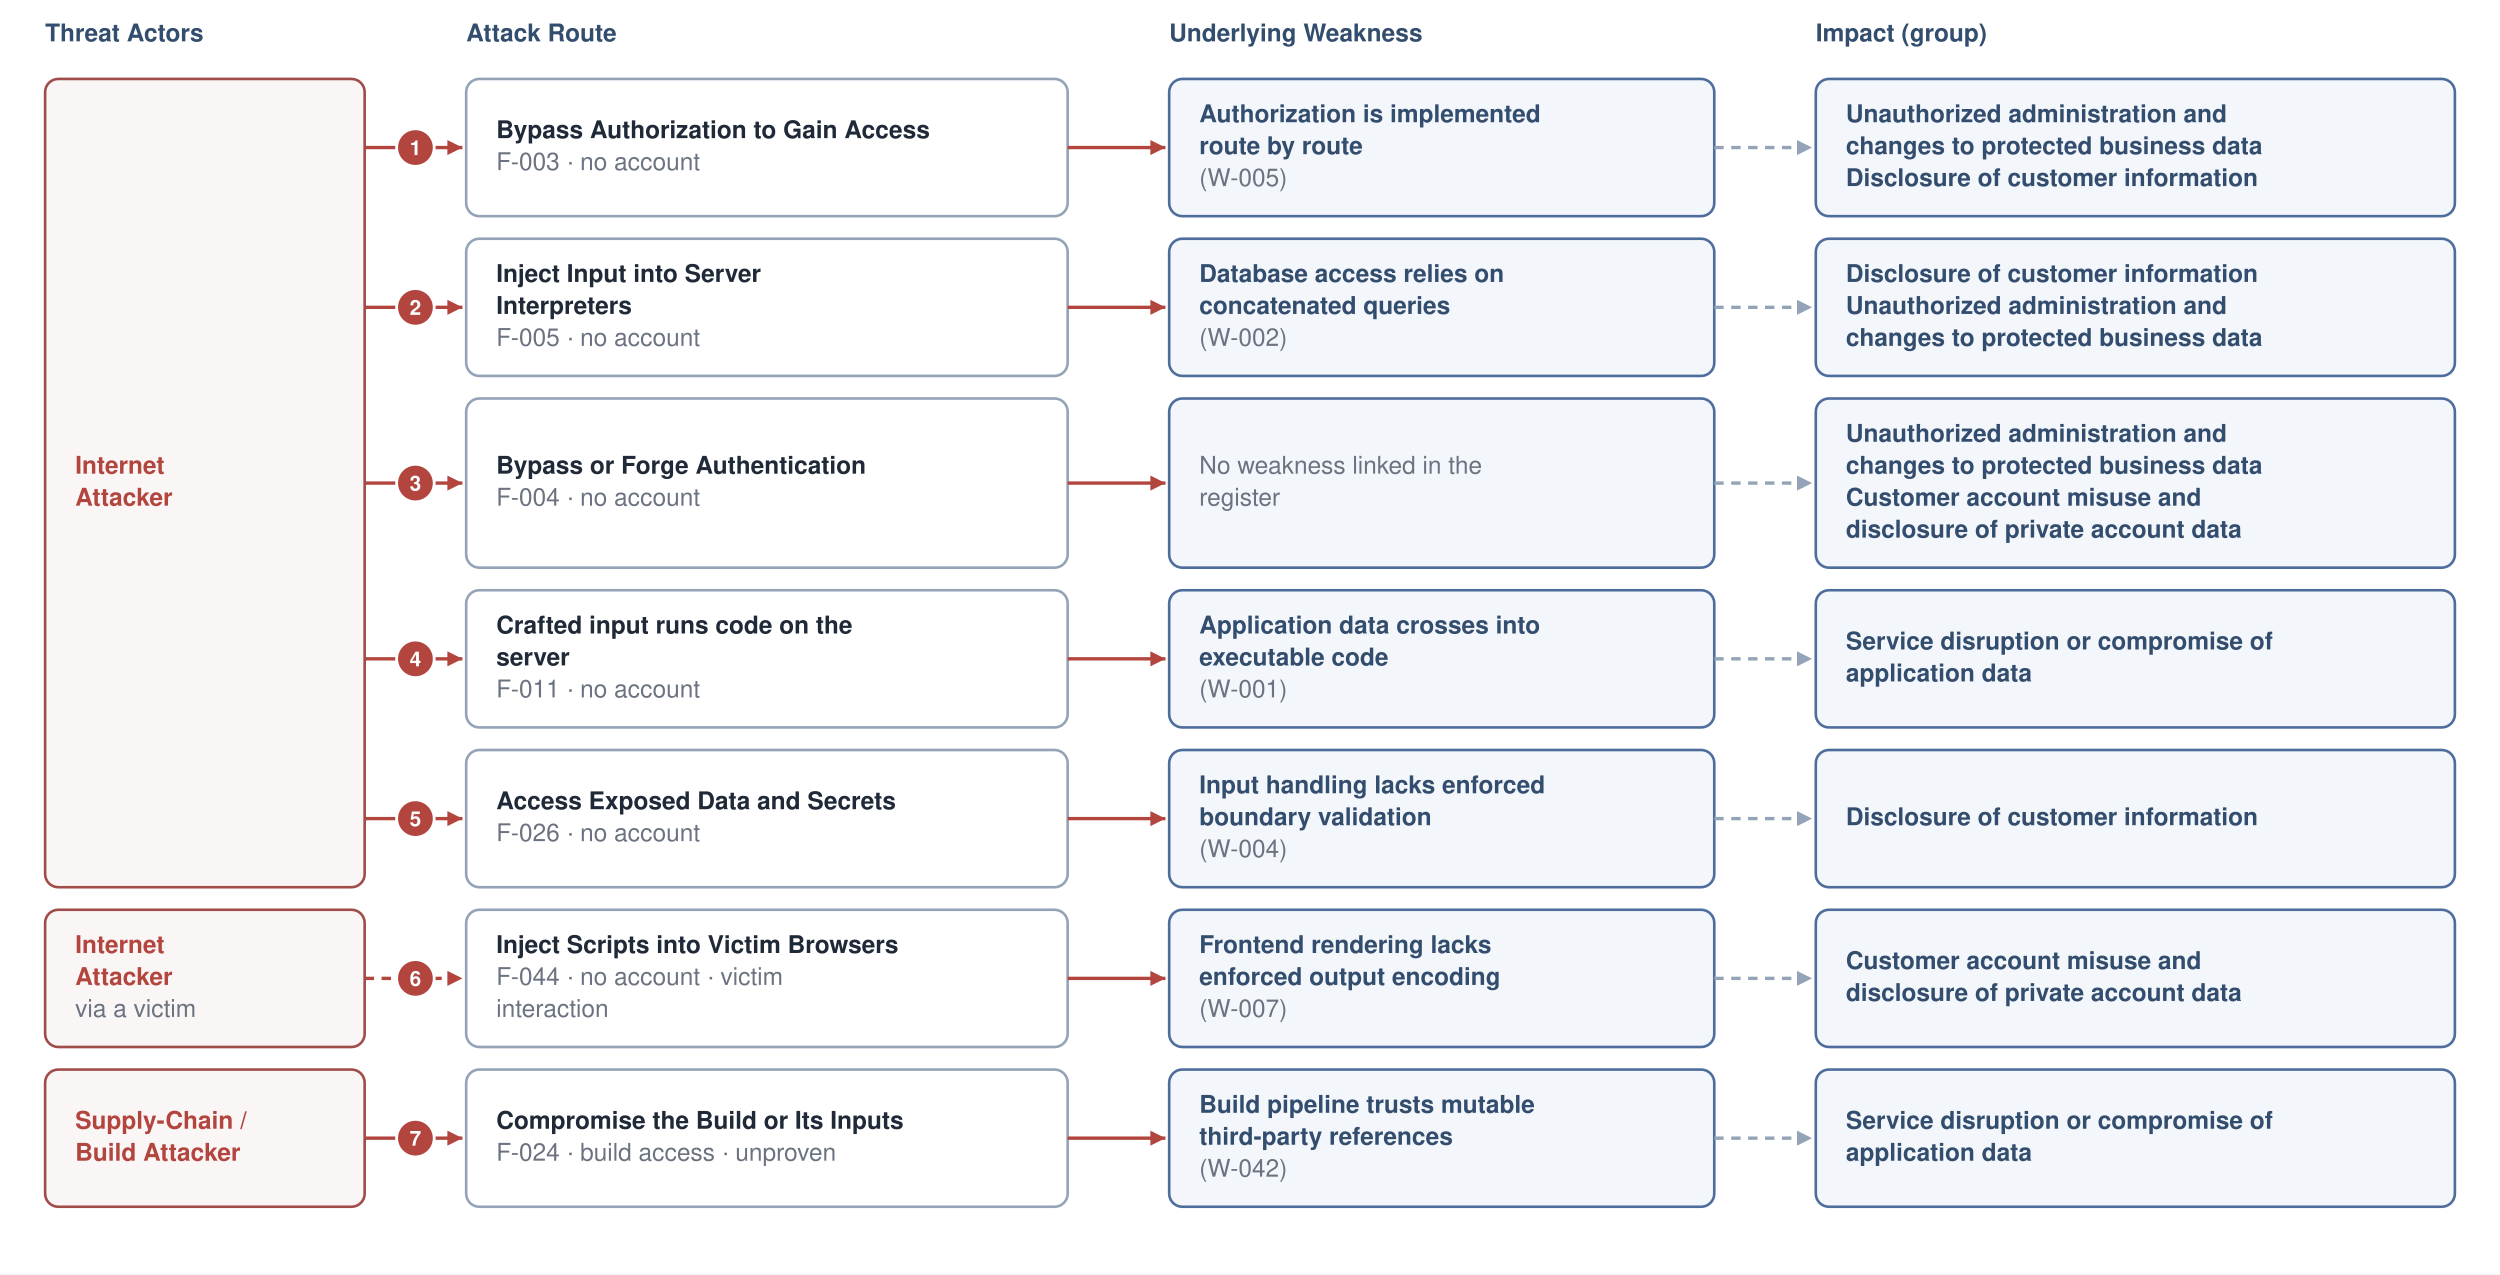
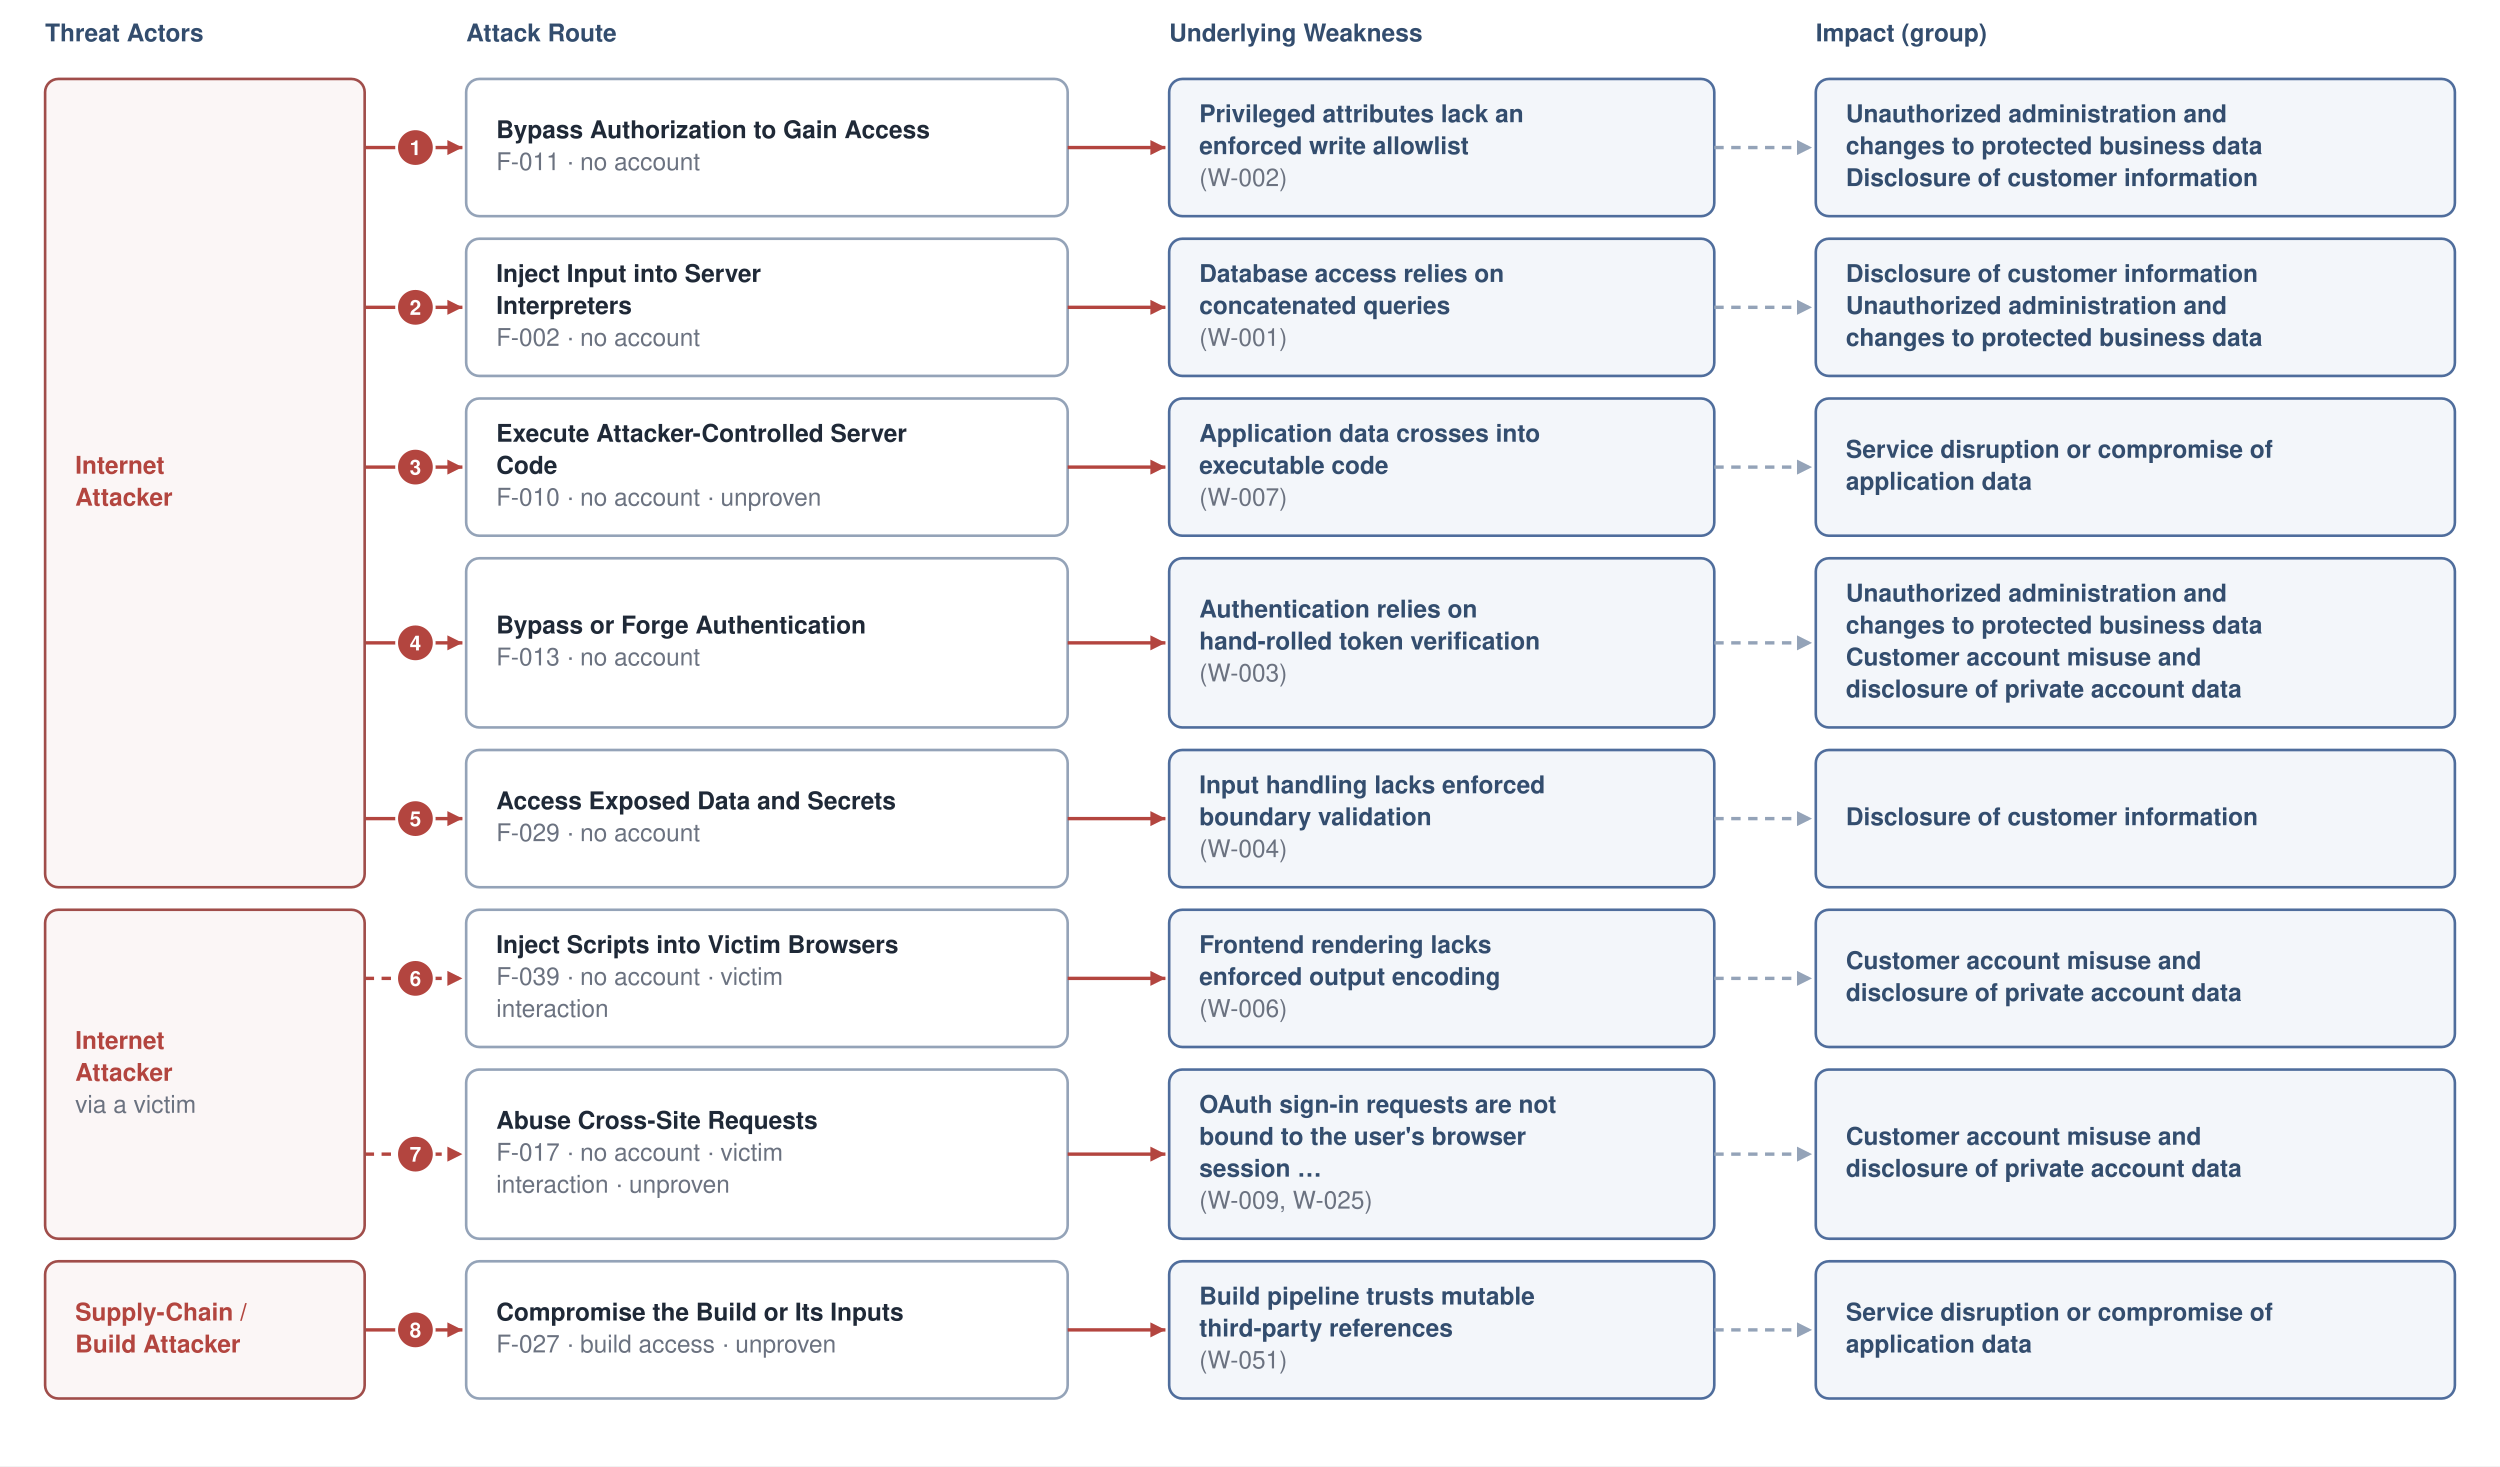
- <svg xmlns="http://www.w3.org/2000/svg" width="1330" height="678" viewBox="0 0 1330 678" font-family="Helvetica, Arial, sans-serif" data-figure2-version="2" data-glyphs="1 2 3 4 5 6 7" role="img" aria-labelledby="f2-title">
-   <rect width="1330" height="678" fill="#ffffff" />
+ <svg xmlns="http://www.w3.org/2000/svg" width="1330" height="780" viewBox="0 0 1330 780" font-family="Helvetica, Arial, sans-serif" data-figure2-version="2" data-glyphs="1 2 3 4 5 6 7 8" role="img" aria-labelledby="f2-title">
+   <rect width="1330" height="780" fill="#ffffff" />
  <defs>
    <marker id="f2-attack" viewBox="0 0 10 10" refX="10" refY="5" markerWidth="8" markerHeight="8" markerUnits="userSpaceOnUse" orient="auto">
      <path d="M0 0 L10 5 L0 10 z" fill="#b3453f" />
    </marker>
    <marker id="f2-consequence" viewBox="0 0 10 10" refX="10" refY="5" markerWidth="8" markerHeight="8" markerUnits="userSpaceOnUse" orient="auto">
      <path d="M0 0 L10 5 L0 10 z" fill="#94a3b8" />
    </marker>
  </defs>
  <text x="24" y="22" font-size="13" fill="#334d6e" font-weight="bold">Threat Actors</text>
  <text x="248" y="22" font-size="13" fill="#334d6e" font-weight="bold">Attack Route</text>
  <text x="622" y="22" font-size="13" fill="#334d6e" font-weight="bold">Underlying Weakness</text>
  <text x="966" y="22" font-size="13" fill="#334d6e" font-weight="bold">Impact (group)</text>
-   <g data-route-number="1" data-finding-id="F-003" data-weakness-ids="W-005">
+   <g data-route-number="1" data-finding-id="F-011" data-weakness-ids="W-002">
    <rect x="248" y="42" width="320" height="73" rx="7" fill="#ffffff" stroke="#94a3b8" stroke-width="1.4" data-column="1" />
    <text x="264" y="73.5" font-size="13" fill="#1f2937" font-weight="bold">Bypass Authorization to Gain Access</text>
-     <text x="264" y="90.5" font-size="13" fill="#6b7280" font-weight="normal">F-003 · no account</text>
+     <text x="264" y="90.5" font-size="13" fill="#6b7280" font-weight="normal">F-011 · no account</text>
    <rect x="622" y="42" width="290" height="73" rx="7" fill="#f3f6fa" stroke="#4f6d9c" stroke-width="1.4" data-column="2" />
-     <text x="638" y="65.0" font-size="13" fill="#334d6e" font-weight="bold">Authorization is implemented</text>
-     <text x="638" y="82.0" font-size="13" fill="#334d6e" font-weight="bold">route by route</text>
-     <text x="638" y="99.0" font-size="13" fill="#6b7280" font-weight="normal">(W-005)</text>
+     <text x="638" y="65.0" font-size="13" fill="#334d6e" font-weight="bold">Privileged attributes lack an</text>
+     <text x="638" y="82.0" font-size="13" fill="#334d6e" font-weight="bold">enforced write allowlist</text>
+     <text x="638" y="99.0" font-size="13" fill="#6b7280" font-weight="normal">(W-002)</text>
    <rect x="966" y="42" width="340" height="73" rx="7" fill="#f3f6fa" stroke="#4f6d9c" stroke-width="1.4" data-column="3" />
    <text x="982" y="65.0" font-size="13" fill="#334d6e" font-weight="bold">Unauthorized administration and</text>
    <text x="982" y="82.0" font-size="13" fill="#334d6e" font-weight="bold">changes to protected business data</text>
    <text x="982" y="99.0" font-size="13" fill="#334d6e" font-weight="bold">Disclosure of customer information</text>
    <path d="M194 78.5 H246" fill="none" stroke="#b3453f" stroke-width="1.8" marker-end="url(#f2-attack)" />
    <path d="M568 78.5 H620" fill="none" stroke="#b3453f" stroke-width="1.8" marker-end="url(#f2-attack)" />
    <path d="M912 78.5 H964" fill="none" stroke="#94a3b8" stroke-width="1.8" marker-end="url(#f2-consequence)" stroke-dasharray="5 4" />
    <circle cx="221.0" cy="78.5" r="10" fill="#b3453f" stroke="#ffffff" stroke-width="1.5" />
    <text x="221.0" y="82.5" font-size="11" fill="#ffffff" font-weight="bold" text-anchor="middle" data-badge-number="1">1</text>
  </g>
-   <g data-route-number="2" data-finding-id="F-005" data-weakness-ids="W-002">
+   <g data-route-number="2" data-finding-id="F-002" data-weakness-ids="W-001">
    <rect x="248" y="127" width="320" height="73" rx="7" fill="#ffffff" stroke="#94a3b8" stroke-width="1.4" data-column="1" />
    <text x="264" y="150.0" font-size="13" fill="#1f2937" font-weight="bold">Inject Input into Server</text>
    <text x="264" y="167.0" font-size="13" fill="#1f2937" font-weight="bold">Interpreters</text>
-     <text x="264" y="184.0" font-size="13" fill="#6b7280" font-weight="normal">F-005 · no account</text>
+     <text x="264" y="184.0" font-size="13" fill="#6b7280" font-weight="normal">F-002 · no account</text>
    <rect x="622" y="127" width="290" height="73" rx="7" fill="#f3f6fa" stroke="#4f6d9c" stroke-width="1.4" data-column="2" />
    <text x="638" y="150.0" font-size="13" fill="#334d6e" font-weight="bold">Database access relies on</text>
    <text x="638" y="167.0" font-size="13" fill="#334d6e" font-weight="bold">concatenated queries</text>
-     <text x="638" y="184.0" font-size="13" fill="#6b7280" font-weight="normal">(W-002)</text>
+     <text x="638" y="184.0" font-size="13" fill="#6b7280" font-weight="normal">(W-001)</text>
    <rect x="966" y="127" width="340" height="73" rx="7" fill="#f3f6fa" stroke="#4f6d9c" stroke-width="1.4" data-column="3" />
    <text x="982" y="150.0" font-size="13" fill="#334d6e" font-weight="bold">Disclosure of customer information</text>
    <text x="982" y="167.0" font-size="13" fill="#334d6e" font-weight="bold">Unauthorized administration and</text>
    <text x="982" y="184.0" font-size="13" fill="#334d6e" font-weight="bold">changes to protected business data</text>
    <path d="M194 163.5 H246" fill="none" stroke="#b3453f" stroke-width="1.8" marker-end="url(#f2-attack)" />
    <path d="M568 163.5 H620" fill="none" stroke="#b3453f" stroke-width="1.8" marker-end="url(#f2-attack)" />
    <path d="M912 163.5 H964" fill="none" stroke="#94a3b8" stroke-width="1.8" marker-end="url(#f2-consequence)" stroke-dasharray="5 4" />
    <circle cx="221.0" cy="163.5" r="10" fill="#b3453f" stroke="#ffffff" stroke-width="1.5" />
    <text x="221.0" y="167.5" font-size="11" fill="#ffffff" font-weight="bold" text-anchor="middle" data-badge-number="2">2</text>
  </g>
-   <g data-route-number="3" data-finding-id="F-004" data-weakness-ids="">
-     <rect x="248" y="212" width="320" height="90" rx="7" fill="#ffffff" stroke="#94a3b8" stroke-width="1.4" data-column="1" />
-     <text x="264" y="252.0" font-size="13" fill="#1f2937" font-weight="bold">Bypass or Forge Authentication</text>
-     <text x="264" y="269.0" font-size="13" fill="#6b7280" font-weight="normal">F-004 · no account</text>
-     <rect x="622" y="212" width="290" height="90" rx="7" fill="#f3f6fa" stroke="#4f6d9c" stroke-width="1.4" data-column="2" />
-     <text x="638" y="252.0" font-size="13" fill="#6b7280" font-weight="normal">No weakness linked in the</text>
-     <text x="638" y="269.0" font-size="13" fill="#6b7280" font-weight="normal">register</text>
-     <rect x="966" y="212" width="340" height="90" rx="7" fill="#f3f6fa" stroke="#4f6d9c" stroke-width="1.4" data-column="3" />
-     <text x="982" y="235.0" font-size="13" fill="#334d6e" font-weight="bold">Unauthorized administration and</text>
-     <text x="982" y="252.0" font-size="13" fill="#334d6e" font-weight="bold">changes to protected business data</text>
-     <text x="982" y="269.0" font-size="13" fill="#334d6e" font-weight="bold">Customer account misuse and</text>
-     <text x="982" y="286.0" font-size="13" fill="#334d6e" font-weight="bold">disclosure of private account data</text>
-     <path d="M194 257.0 H246" fill="none" stroke="#b3453f" stroke-width="1.8" marker-end="url(#f2-attack)" />
-     <path d="M568 257.0 H620" fill="none" stroke="#b3453f" stroke-width="1.8" marker-end="url(#f2-attack)" />
-     <path d="M912 257.0 H964" fill="none" stroke="#94a3b8" stroke-width="1.8" marker-end="url(#f2-consequence)" stroke-dasharray="5 4" />
-     <circle cx="221.0" cy="257.0" r="10" fill="#b3453f" stroke="#ffffff" stroke-width="1.5" />
-     <text x="221.0" y="261.0" font-size="11" fill="#ffffff" font-weight="bold" text-anchor="middle" data-badge-number="3">3</text>
+   <g data-route-number="3" data-finding-id="F-010" data-weakness-ids="W-007">
+     <rect x="248" y="212" width="320" height="73" rx="7" fill="#ffffff" stroke="#94a3b8" stroke-width="1.4" data-column="1" />
+     <text x="264" y="235.0" font-size="13" fill="#1f2937" font-weight="bold">Execute Attacker-Controlled Server</text>
+     <text x="264" y="252.0" font-size="13" fill="#1f2937" font-weight="bold">Code</text>
+     <text x="264" y="269.0" font-size="13" fill="#6b7280" font-weight="normal">F-010 · no account · unproven</text>
+     <rect x="622" y="212" width="290" height="73" rx="7" fill="#f3f6fa" stroke="#4f6d9c" stroke-width="1.4" data-column="2" />
+     <text x="638" y="235.0" font-size="13" fill="#334d6e" font-weight="bold">Application data crosses into</text>
+     <text x="638" y="252.0" font-size="13" fill="#334d6e" font-weight="bold">executable code</text>
+     <text x="638" y="269.0" font-size="13" fill="#6b7280" font-weight="normal">(W-007)</text>
+     <rect x="966" y="212" width="340" height="73" rx="7" fill="#f3f6fa" stroke="#4f6d9c" stroke-width="1.4" data-column="3" />
+     <text x="982" y="243.5" font-size="13" fill="#334d6e" font-weight="bold">Service disruption or compromise of</text>
+     <text x="982" y="260.5" font-size="13" fill="#334d6e" font-weight="bold">application data</text>
+     <path d="M194 248.5 H246" fill="none" stroke="#b3453f" stroke-width="1.8" marker-end="url(#f2-attack)" />
+     <path d="M568 248.5 H620" fill="none" stroke="#b3453f" stroke-width="1.8" marker-end="url(#f2-attack)" />
+     <path d="M912 248.5 H964" fill="none" stroke="#94a3b8" stroke-width="1.8" marker-end="url(#f2-consequence)" stroke-dasharray="5 4" />
+     <circle cx="221.0" cy="248.5" r="10" fill="#b3453f" stroke="#ffffff" stroke-width="1.5" />
+     <text x="221.0" y="252.5" font-size="11" fill="#ffffff" font-weight="bold" text-anchor="middle" data-badge-number="3">3</text>
  </g>
-   <g data-route-number="4" data-finding-id="F-011" data-weakness-ids="W-001">
-     <rect x="248" y="314" width="320" height="73" rx="7" fill="#ffffff" stroke="#94a3b8" stroke-width="1.4" data-column="1" />
-     <text x="264" y="337.0" font-size="13" fill="#1f2937" font-weight="bold">Crafted input runs code on the</text>
-     <text x="264" y="354.0" font-size="13" fill="#1f2937" font-weight="bold">server</text>
-     <text x="264" y="371.0" font-size="13" fill="#6b7280" font-weight="normal">F-011 · no account</text>
-     <rect x="622" y="314" width="290" height="73" rx="7" fill="#f3f6fa" stroke="#4f6d9c" stroke-width="1.4" data-column="2" />
-     <text x="638" y="337.0" font-size="13" fill="#334d6e" font-weight="bold">Application data crosses into</text>
-     <text x="638" y="354.0" font-size="13" fill="#334d6e" font-weight="bold">executable code</text>
-     <text x="638" y="371.0" font-size="13" fill="#6b7280" font-weight="normal">(W-001)</text>
-     <rect x="966" y="314" width="340" height="73" rx="7" fill="#f3f6fa" stroke="#4f6d9c" stroke-width="1.4" data-column="3" />
-     <text x="982" y="345.5" font-size="13" fill="#334d6e" font-weight="bold">Service disruption or compromise of</text>
-     <text x="982" y="362.5" font-size="13" fill="#334d6e" font-weight="bold">application data</text>
-     <path d="M194 350.5 H246" fill="none" stroke="#b3453f" stroke-width="1.8" marker-end="url(#f2-attack)" />
-     <path d="M568 350.5 H620" fill="none" stroke="#b3453f" stroke-width="1.8" marker-end="url(#f2-attack)" />
-     <path d="M912 350.5 H964" fill="none" stroke="#94a3b8" stroke-width="1.8" marker-end="url(#f2-consequence)" stroke-dasharray="5 4" />
-     <circle cx="221.0" cy="350.5" r="10" fill="#b3453f" stroke="#ffffff" stroke-width="1.5" />
-     <text x="221.0" y="354.5" font-size="11" fill="#ffffff" font-weight="bold" text-anchor="middle" data-badge-number="4">4</text>
+   <g data-route-number="4" data-finding-id="F-013" data-weakness-ids="W-003">
+     <rect x="248" y="297" width="320" height="90" rx="7" fill="#ffffff" stroke="#94a3b8" stroke-width="1.4" data-column="1" />
+     <text x="264" y="337.0" font-size="13" fill="#1f2937" font-weight="bold">Bypass or Forge Authentication</text>
+     <text x="264" y="354.0" font-size="13" fill="#6b7280" font-weight="normal">F-013 · no account</text>
+     <rect x="622" y="297" width="290" height="90" rx="7" fill="#f3f6fa" stroke="#4f6d9c" stroke-width="1.4" data-column="2" />
+     <text x="638" y="328.5" font-size="13" fill="#334d6e" font-weight="bold">Authentication relies on</text>
+     <text x="638" y="345.5" font-size="13" fill="#334d6e" font-weight="bold">hand-rolled token verification</text>
+     <text x="638" y="362.5" font-size="13" fill="#6b7280" font-weight="normal">(W-003)</text>
+     <rect x="966" y="297" width="340" height="90" rx="7" fill="#f3f6fa" stroke="#4f6d9c" stroke-width="1.4" data-column="3" />
+     <text x="982" y="320.0" font-size="13" fill="#334d6e" font-weight="bold">Unauthorized administration and</text>
+     <text x="982" y="337.0" font-size="13" fill="#334d6e" font-weight="bold">changes to protected business data</text>
+     <text x="982" y="354.0" font-size="13" fill="#334d6e" font-weight="bold">Customer account misuse and</text>
+     <text x="982" y="371.0" font-size="13" fill="#334d6e" font-weight="bold">disclosure of private account data</text>
+     <path d="M194 342.0 H246" fill="none" stroke="#b3453f" stroke-width="1.8" marker-end="url(#f2-attack)" />
+     <path d="M568 342.0 H620" fill="none" stroke="#b3453f" stroke-width="1.8" marker-end="url(#f2-attack)" />
+     <path d="M912 342.0 H964" fill="none" stroke="#94a3b8" stroke-width="1.8" marker-end="url(#f2-consequence)" stroke-dasharray="5 4" />
+     <circle cx="221.0" cy="342.0" r="10" fill="#b3453f" stroke="#ffffff" stroke-width="1.5" />
+     <text x="221.0" y="346.0" font-size="11" fill="#ffffff" font-weight="bold" text-anchor="middle" data-badge-number="4">4</text>
  </g>
-   <g data-route-number="5" data-finding-id="F-026" data-weakness-ids="W-004">
+   <g data-route-number="5" data-finding-id="F-029" data-weakness-ids="W-004">
    <rect x="248" y="399" width="320" height="73" rx="7" fill="#ffffff" stroke="#94a3b8" stroke-width="1.4" data-column="1" />
    <text x="264" y="430.5" font-size="13" fill="#1f2937" font-weight="bold">Access Exposed Data and Secrets</text>
-     <text x="264" y="447.5" font-size="13" fill="#6b7280" font-weight="normal">F-026 · no account</text>
+     <text x="264" y="447.5" font-size="13" fill="#6b7280" font-weight="normal">F-029 · no account</text>
    <rect x="622" y="399" width="290" height="73" rx="7" fill="#f3f6fa" stroke="#4f6d9c" stroke-width="1.4" data-column="2" />
    <text x="638" y="422.0" font-size="13" fill="#334d6e" font-weight="bold">Input handling lacks enforced</text>
    <text x="638" y="439.0" font-size="13" fill="#334d6e" font-weight="bold">boundary validation</text>
    <text x="638" y="456.0" font-size="13" fill="#6b7280" font-weight="normal">(W-004)</text>
    <rect x="966" y="399" width="340" height="73" rx="7" fill="#f3f6fa" stroke="#4f6d9c" stroke-width="1.4" data-column="3" />
    <text x="982" y="439.0" font-size="13" fill="#334d6e" font-weight="bold">Disclosure of customer information</text>
    <path d="M194 435.5 H246" fill="none" stroke="#b3453f" stroke-width="1.8" marker-end="url(#f2-attack)" />
    <path d="M568 435.5 H620" fill="none" stroke="#b3453f" stroke-width="1.8" marker-end="url(#f2-attack)" />
    <path d="M912 435.5 H964" fill="none" stroke="#94a3b8" stroke-width="1.8" marker-end="url(#f2-consequence)" stroke-dasharray="5 4" />
    <circle cx="221.0" cy="435.5" r="10" fill="#b3453f" stroke="#ffffff" stroke-width="1.5" />
    <text x="221.0" y="439.5" font-size="11" fill="#ffffff" font-weight="bold" text-anchor="middle" data-badge-number="5">5</text>
  </g>
-   <g data-route-number="6" data-finding-id="F-044" data-weakness-ids="W-007">
+   <g data-route-number="6" data-finding-id="F-039" data-weakness-ids="W-006">
    <rect x="248" y="484" width="320" height="73" rx="7" fill="#ffffff" stroke="#94a3b8" stroke-width="1.4" data-column="1" />
    <text x="264" y="507.0" font-size="13" fill="#1f2937" font-weight="bold">Inject Scripts into Victim Browsers</text>
-     <text x="264" y="524.0" font-size="13" fill="#6b7280" font-weight="normal">F-044 · no account · victim</text>
+     <text x="264" y="524.0" font-size="13" fill="#6b7280" font-weight="normal">F-039 · no account · victim</text>
    <text x="264" y="541.0" font-size="13" fill="#6b7280" font-weight="normal">interaction</text>
    <rect x="622" y="484" width="290" height="73" rx="7" fill="#f3f6fa" stroke="#4f6d9c" stroke-width="1.4" data-column="2" />
    <text x="638" y="507.0" font-size="13" fill="#334d6e" font-weight="bold">Frontend rendering lacks</text>
    <text x="638" y="524.0" font-size="13" fill="#334d6e" font-weight="bold">enforced output encoding</text>
-     <text x="638" y="541.0" font-size="13" fill="#6b7280" font-weight="normal">(W-007)</text>
+     <text x="638" y="541.0" font-size="13" fill="#6b7280" font-weight="normal">(W-006)</text>
    <rect x="966" y="484" width="340" height="73" rx="7" fill="#f3f6fa" stroke="#4f6d9c" stroke-width="1.4" data-column="3" />
    <text x="982" y="515.5" font-size="13" fill="#334d6e" font-weight="bold">Customer account misuse and</text>
    <text x="982" y="532.5" font-size="13" fill="#334d6e" font-weight="bold">disclosure of private account data</text>
    <path d="M194 520.5 H246" fill="none" stroke="#b3453f" stroke-width="1.8" marker-end="url(#f2-attack)" stroke-dasharray="5 4" />
    <path d="M568 520.5 H620" fill="none" stroke="#b3453f" stroke-width="1.8" marker-end="url(#f2-attack)" />
    <path d="M912 520.5 H964" fill="none" stroke="#94a3b8" stroke-width="1.8" marker-end="url(#f2-consequence)" stroke-dasharray="5 4" />
    <circle cx="221.0" cy="520.5" r="10" fill="#b3453f" stroke="#ffffff" stroke-width="1.5" />
    <text x="221.0" y="524.5" font-size="11" fill="#ffffff" font-weight="bold" text-anchor="middle" data-badge-number="6">6</text>
  </g>
-   <g data-route-number="7" data-finding-id="F-024" data-weakness-ids="W-042">
-     <rect x="248" y="569" width="320" height="73" rx="7" fill="#ffffff" stroke="#94a3b8" stroke-width="1.4" data-column="1" />
-     <text x="264" y="600.5" font-size="13" fill="#1f2937" font-weight="bold">Compromise the Build or Its Inputs</text>
-     <text x="264" y="617.5" font-size="13" fill="#6b7280" font-weight="normal">F-024 · build access · unproven</text>
-     <rect x="622" y="569" width="290" height="73" rx="7" fill="#f3f6fa" stroke="#4f6d9c" stroke-width="1.4" data-column="2" />
-     <text x="638" y="592.0" font-size="13" fill="#334d6e" font-weight="bold">Build pipeline trusts mutable</text>
-     <text x="638" y="609.0" font-size="13" fill="#334d6e" font-weight="bold">third-party references</text>
-     <text x="638" y="626.0" font-size="13" fill="#6b7280" font-weight="normal">(W-042)</text>
-     <rect x="966" y="569" width="340" height="73" rx="7" fill="#f3f6fa" stroke="#4f6d9c" stroke-width="1.4" data-column="3" />
-     <text x="982" y="600.5" font-size="13" fill="#334d6e" font-weight="bold">Service disruption or compromise of</text>
-     <text x="982" y="617.5" font-size="13" fill="#334d6e" font-weight="bold">application data</text>
-     <path d="M194 605.5 H246" fill="none" stroke="#b3453f" stroke-width="1.8" marker-end="url(#f2-attack)" />
-     <path d="M568 605.5 H620" fill="none" stroke="#b3453f" stroke-width="1.8" marker-end="url(#f2-attack)" />
-     <path d="M912 605.5 H964" fill="none" stroke="#94a3b8" stroke-width="1.8" marker-end="url(#f2-consequence)" stroke-dasharray="5 4" />
-     <circle cx="221.0" cy="605.5" r="10" fill="#b3453f" stroke="#ffffff" stroke-width="1.5" />
-     <text x="221.0" y="609.5" font-size="11" fill="#ffffff" font-weight="bold" text-anchor="middle" data-badge-number="7">7</text>
+   <g data-route-number="7" data-finding-id="F-017" data-weakness-ids="W-009 W-025">
+     <rect x="248" y="569" width="320" height="90" rx="7" fill="#ffffff" stroke="#94a3b8" stroke-width="1.4" data-column="1" />
+     <text x="264" y="600.5" font-size="13" fill="#1f2937" font-weight="bold">Abuse Cross-Site Requests</text>
+     <text x="264" y="617.5" font-size="13" fill="#6b7280" font-weight="normal">F-017 · no account · victim</text>
+     <text x="264" y="634.5" font-size="13" fill="#6b7280" font-weight="normal">interaction · unproven</text>
+     <rect x="622" y="569" width="290" height="90" rx="7" fill="#f3f6fa" stroke="#4f6d9c" stroke-width="1.4" data-column="2" />
+     <text x="638" y="592.0" font-size="13" fill="#334d6e" font-weight="bold">OAuth sign-in requests are not</text>
+     <text x="638" y="609.0" font-size="13" fill="#334d6e" font-weight="bold">bound to the user's browser</text>
+     <text x="638" y="626.0" font-size="13" fill="#334d6e" font-weight="bold">session …</text>
+     <text x="638" y="643.0" font-size="13" fill="#6b7280" font-weight="normal">(W-009, W-025)</text>
+     <rect x="966" y="569" width="340" height="90" rx="7" fill="#f3f6fa" stroke="#4f6d9c" stroke-width="1.4" data-column="3" />
+     <text x="982" y="609.0" font-size="13" fill="#334d6e" font-weight="bold">Customer account misuse and</text>
+     <text x="982" y="626.0" font-size="13" fill="#334d6e" font-weight="bold">disclosure of private account data</text>
+     <path d="M194 614.0 H246" fill="none" stroke="#b3453f" stroke-width="1.8" marker-end="url(#f2-attack)" stroke-dasharray="5 4" />
+     <path d="M568 614.0 H620" fill="none" stroke="#b3453f" stroke-width="1.8" marker-end="url(#f2-attack)" />
+     <path d="M912 614.0 H964" fill="none" stroke="#94a3b8" stroke-width="1.8" marker-end="url(#f2-consequence)" stroke-dasharray="5 4" />
+     <circle cx="221.0" cy="614.0" r="10" fill="#b3453f" stroke="#ffffff" stroke-width="1.5" />
+     <text x="221.0" y="618.0" font-size="11" fill="#ffffff" font-weight="bold" text-anchor="middle" data-badge-number="7">7</text>
+   </g>
+   <g data-route-number="8" data-finding-id="F-027" data-weakness-ids="W-051">
+     <rect x="248" y="671" width="320" height="73" rx="7" fill="#ffffff" stroke="#94a3b8" stroke-width="1.4" data-column="1" />
+     <text x="264" y="702.5" font-size="13" fill="#1f2937" font-weight="bold">Compromise the Build or Its Inputs</text>
+     <text x="264" y="719.5" font-size="13" fill="#6b7280" font-weight="normal">F-027 · build access · unproven</text>
+     <rect x="622" y="671" width="290" height="73" rx="7" fill="#f3f6fa" stroke="#4f6d9c" stroke-width="1.4" data-column="2" />
+     <text x="638" y="694.0" font-size="13" fill="#334d6e" font-weight="bold">Build pipeline trusts mutable</text>
+     <text x="638" y="711.0" font-size="13" fill="#334d6e" font-weight="bold">third-party references</text>
+     <text x="638" y="728.0" font-size="13" fill="#6b7280" font-weight="normal">(W-051)</text>
+     <rect x="966" y="671" width="340" height="73" rx="7" fill="#f3f6fa" stroke="#4f6d9c" stroke-width="1.4" data-column="3" />
+     <text x="982" y="702.5" font-size="13" fill="#334d6e" font-weight="bold">Service disruption or compromise of</text>
+     <text x="982" y="719.5" font-size="13" fill="#334d6e" font-weight="bold">application data</text>
+     <path d="M194 707.5 H246" fill="none" stroke="#b3453f" stroke-width="1.8" marker-end="url(#f2-attack)" />
+     <path d="M568 707.5 H620" fill="none" stroke="#b3453f" stroke-width="1.8" marker-end="url(#f2-attack)" />
+     <path d="M912 707.5 H964" fill="none" stroke="#94a3b8" stroke-width="1.8" marker-end="url(#f2-consequence)" stroke-dasharray="5 4" />
+     <circle cx="221.0" cy="707.5" r="10" fill="#b3453f" stroke="#ffffff" stroke-width="1.5" />
+     <text x="221.0" y="711.5" font-size="11" fill="#ffffff" font-weight="bold" text-anchor="middle" data-badge-number="8">8</text>
  </g>
  <g data-actor-card="internet-anon" data-actor-victim="false" data-actor-routes="1 2 3 4 5">
    <rect x="24" y="42" width="170" height="430" rx="7" fill="#fbf6f6" stroke="#a04d4a" stroke-width="1.4" data-column="0" />
    <text x="40" y="252.0" font-size="13" fill="#b3453f" font-weight="bold">Internet</text>
    <text x="40" y="269.0" font-size="13" fill="#b3453f" font-weight="bold">Attacker</text>
  </g>
-   <g data-actor-card="internet-anon" data-actor-victim="true" data-actor-routes="6">
-     <rect x="24" y="484" width="170" height="73" rx="7" fill="#fbf6f6" stroke="#a04d4a" stroke-width="1.4" data-column="0" />
-     <text x="40" y="507.0" font-size="13" fill="#b3453f" font-weight="bold">Internet</text>
-     <text x="40" y="524.0" font-size="13" fill="#b3453f" font-weight="bold">Attacker</text>
-     <text x="40" y="541.0" font-size="13" fill="#6b7280" font-weight="normal">via a victim</text>
+   <g data-actor-card="internet-anon" data-actor-victim="true" data-actor-routes="6 7">
+     <rect x="24" y="484" width="170" height="175" rx="7" fill="#fbf6f6" stroke="#a04d4a" stroke-width="1.4" data-column="0" />
+     <text x="40" y="558.0" font-size="13" fill="#b3453f" font-weight="bold">Internet</text>
+     <text x="40" y="575.0" font-size="13" fill="#b3453f" font-weight="bold">Attacker</text>
+     <text x="40" y="592.0" font-size="13" fill="#6b7280" font-weight="normal">via a victim</text>
  </g>
-   <g data-actor-card="build-time" data-actor-victim="false" data-actor-routes="7">
-     <rect x="24" y="569" width="170" height="73" rx="7" fill="#fbf6f6" stroke="#a04d4a" stroke-width="1.4" data-column="0" />
-     <text x="40" y="600.5" font-size="13" fill="#b3453f" font-weight="bold">Supply-Chain /</text>
-     <text x="40" y="617.5" font-size="13" fill="#b3453f" font-weight="bold">Build Attacker</text>
+   <g data-actor-card="build-time" data-actor-victim="false" data-actor-routes="8">
+     <rect x="24" y="671" width="170" height="73" rx="7" fill="#fbf6f6" stroke="#a04d4a" stroke-width="1.4" data-column="0" />
+     <text x="40" y="702.5" font-size="13" fill="#b3453f" font-weight="bold">Supply-Chain /</text>
+     <text x="40" y="719.5" font-size="13" fill="#b3453f" font-weight="bold">Build Attacker</text>
  </g>
</svg>
